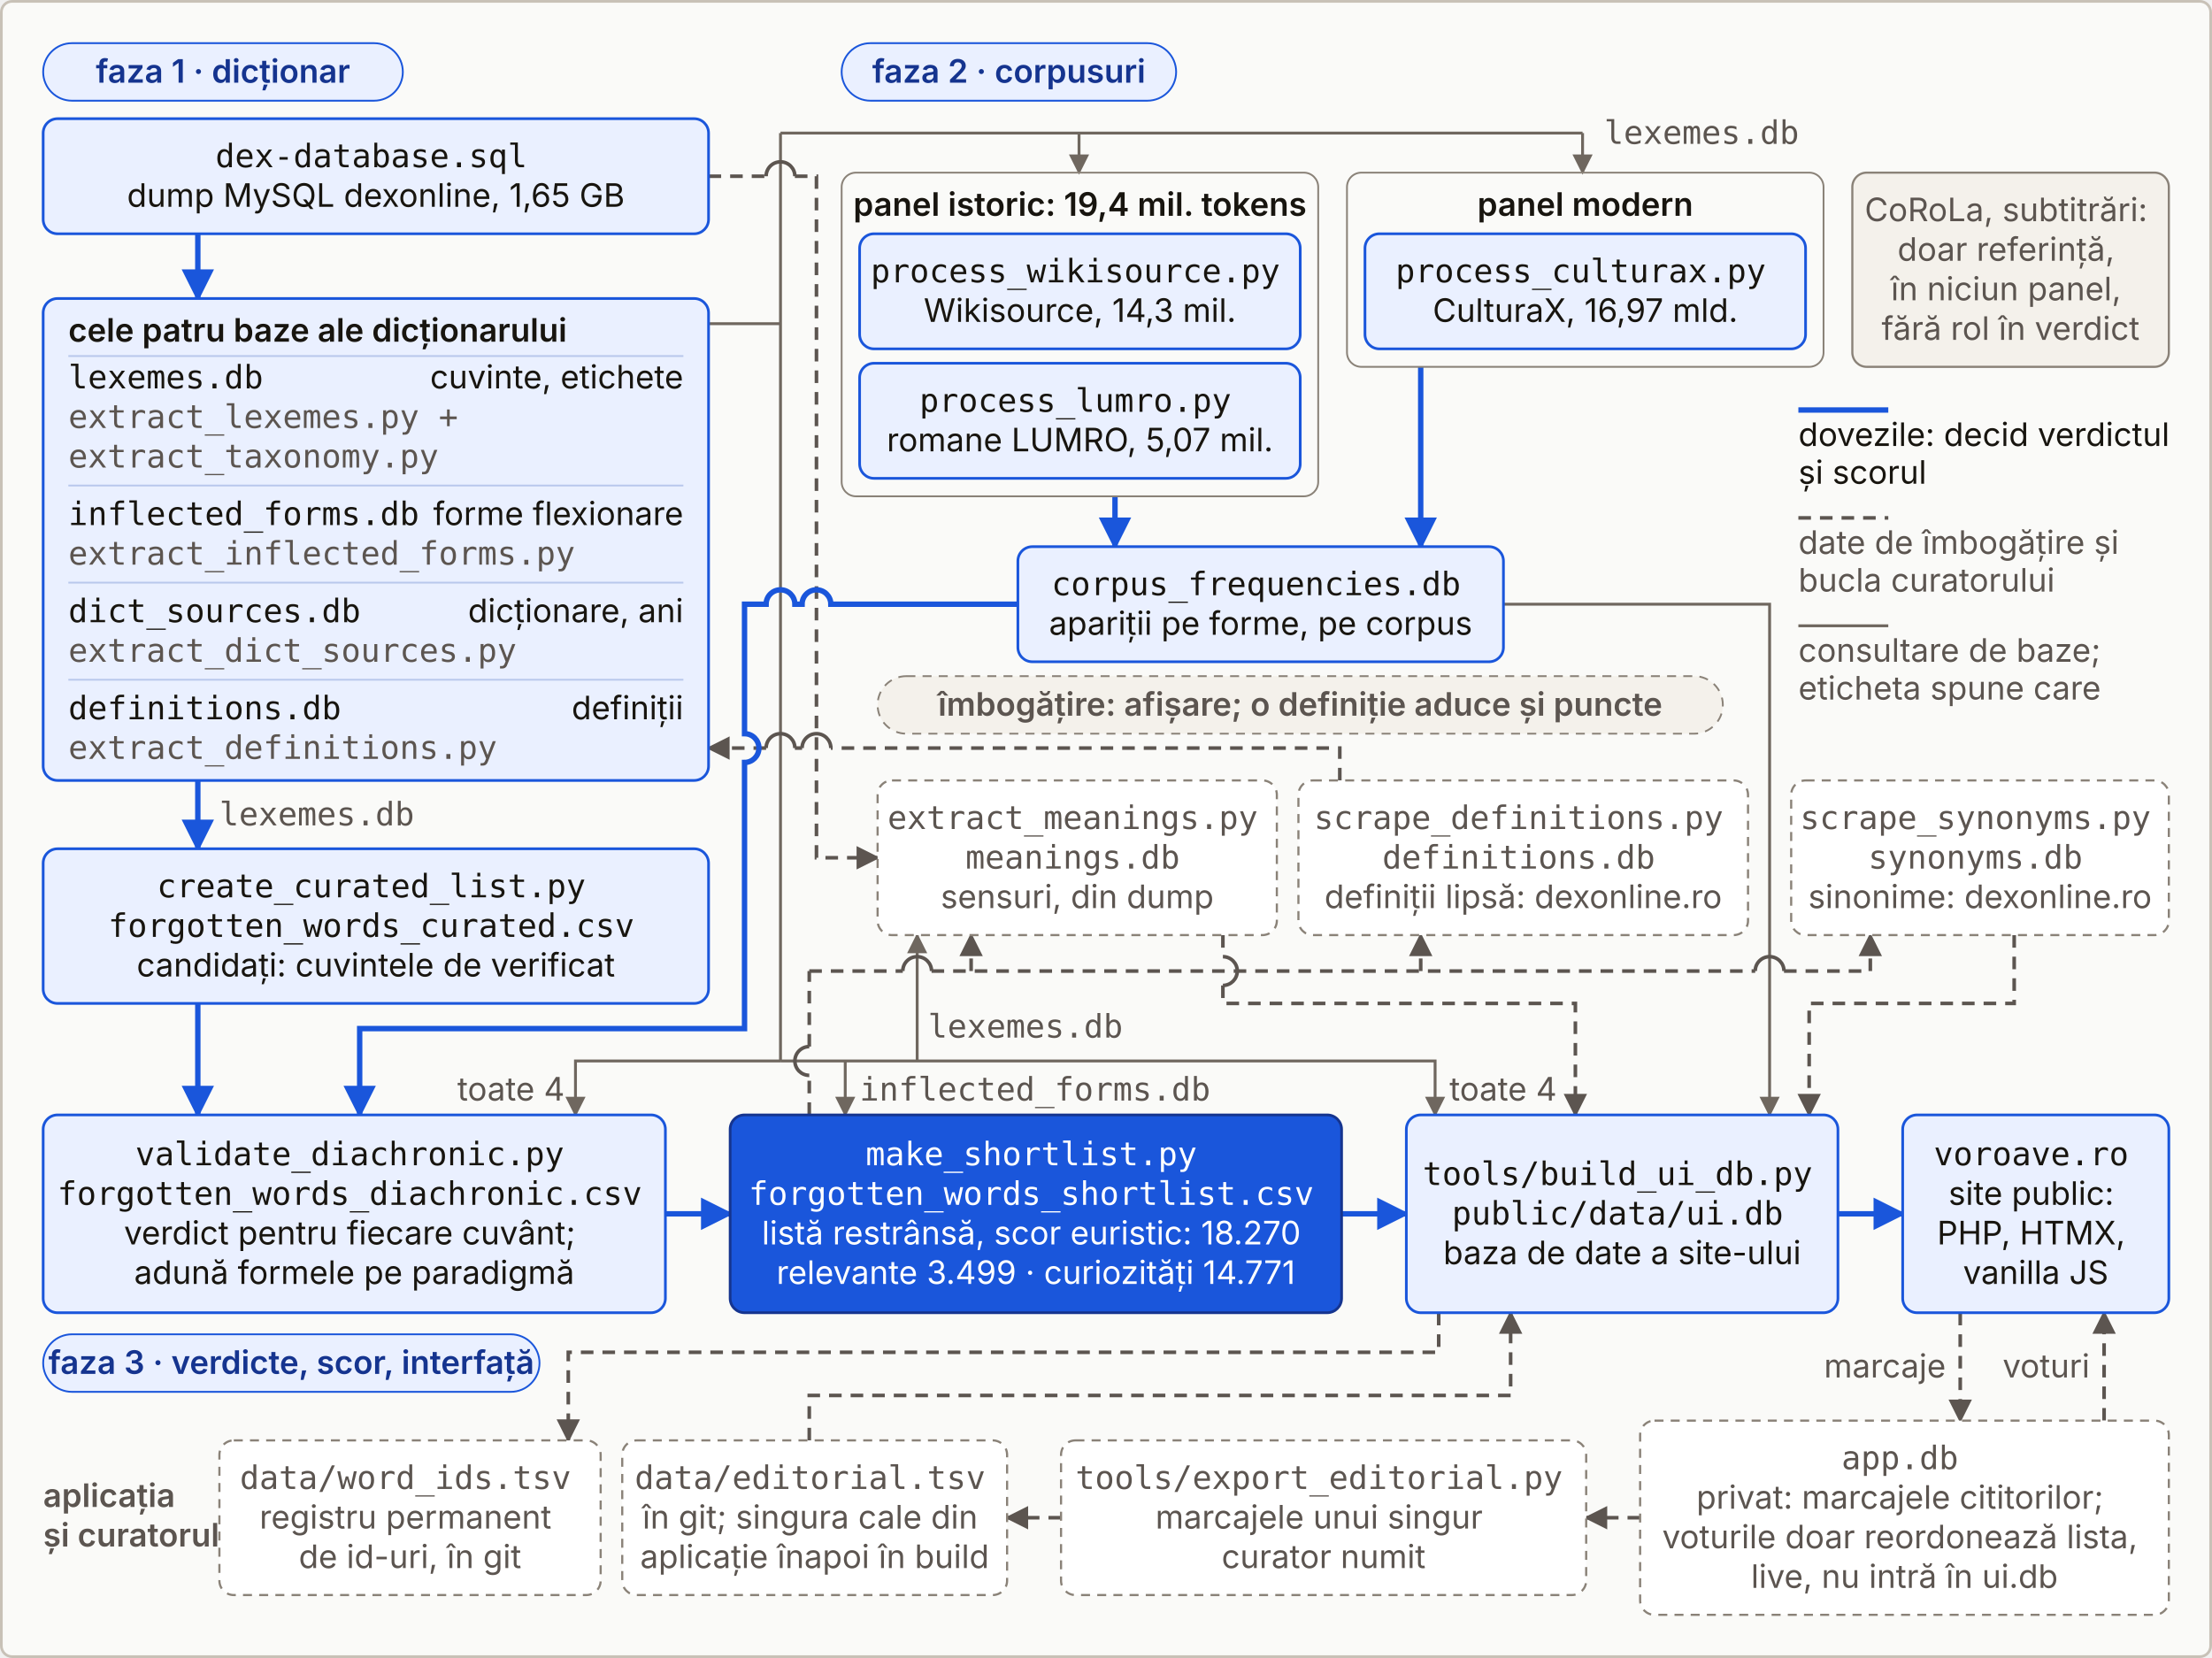
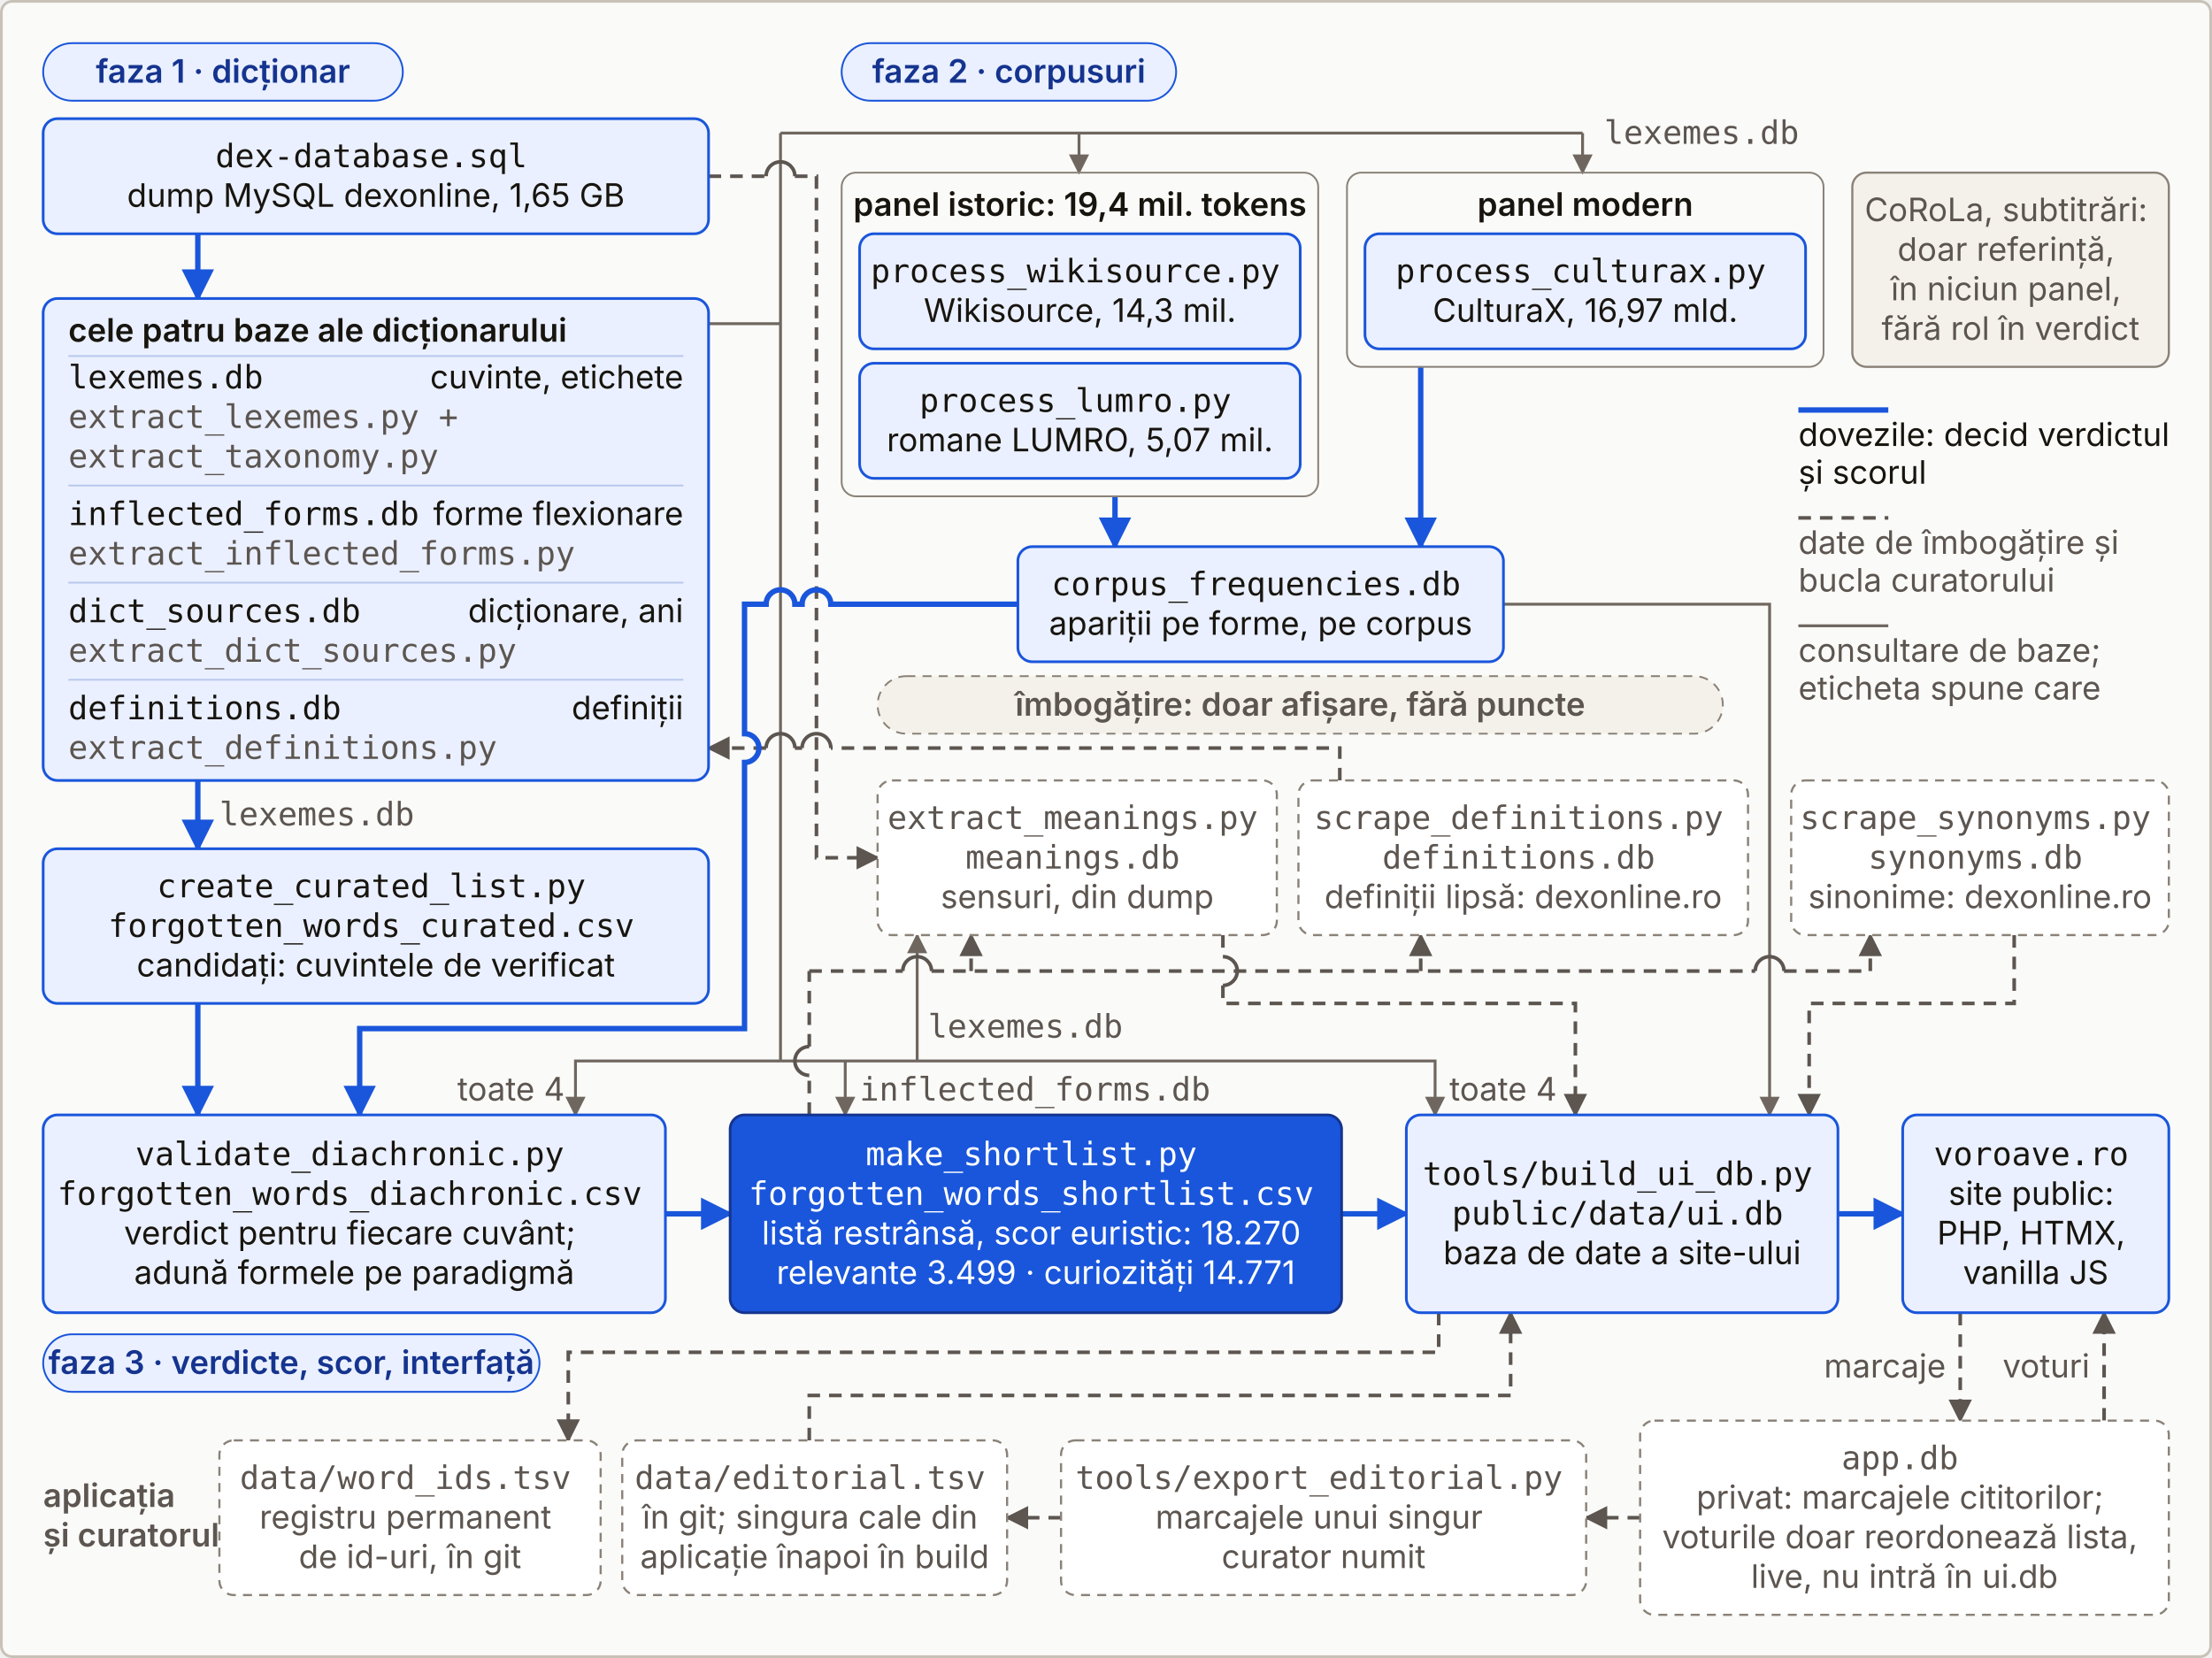
<svg xmlns="http://www.w3.org/2000/svg" viewBox="0 0 1230 922" width="1230" height="922" font-family="'Inter Tight', Inter, sans-serif" role="img" aria-labelledby="pl-title pl-desc" xml:lang="ro">
  <rect x="0.75" y="0.75" width="1228.5" height="920.5" rx="6" fill="#fafaf8" stroke="#c8c1b7" stroke-width="1.5" />
  <defs>
    <marker id="pl-arrow-a" viewBox="0 0 10 10" refX="9" refY="5" markerWidth="6" markerHeight="6" orient="auto">
      <path d="M0,0 L10,5 L0,10 z" fill="#1a56db" />
    </marker>
    <marker id="pl-arrow-b" viewBox="0 0 10 10" refX="9" refY="5" markerWidth="6.5" markerHeight="6.5" orient="auto">
      <path d="M0,0 L10,5 L0,10 z" fill="#5c5550" />
    </marker>
    <marker id="pl-arrow-c" viewBox="0 0 10 10" refX="9" refY="5" markerWidth="7" markerHeight="7" orient="auto">
      <path d="M0,0 L10,5 L0,10 z" fill="#6f675f" />
    </marker>
  </defs>
  <g fill="none" stroke="#6f675f" stroke-width="1.6">
    <path d="M394,180 H434" />
    <path d="M434,74 V590" />
    <path d="M434,74 H880" />
    <path d="M600,74 V96" marker-end="url(#pl-arrow-c)" />
    <path d="M880,74 V96" marker-end="url(#pl-arrow-c)" />
    <path d="M434,590 H320 V620" marker-end="url(#pl-arrow-c)" />
    <path d="M434,590 H798 V620" marker-end="url(#pl-arrow-c)" />
    <path d="M470,590 V620" marker-end="url(#pl-arrow-c)" />
    <path d="M510,590 V520" marker-end="url(#pl-arrow-c)" />
    <path d="M836,336 H984 V620" marker-end="url(#pl-arrow-c)" />
  </g>
  <g fill="none" stroke="#5c5550" stroke-width="2" stroke-dasharray="7 5">
    <path d="M394,98 H426" />
    <path d="M426,98 A8,8 0 0 1 442,98" stroke-dasharray="none" />
    <path d="M442,98 H454 V477 H488" marker-end="url(#pl-arrow-b)" />
    <path d="M450,620 V598" />
    <path d="M450,598 A8,8 0 0 1 450,582" stroke-dasharray="none" />
    <path d="M450,582 V540" />
    <path d="M450,540 H502" />
    <path d="M502,540 A8,8 0 0 1 518,540" stroke-dasharray="none" />
    <path d="M518,540 H976" />
    <path d="M976,540 A8,8 0 0 1 992,540" stroke-dasharray="none" />
    <path d="M992,540 H1040" />
    <path d="M540,540 V520" marker-end="url(#pl-arrow-b)" />
    <path d="M790,540 V520" marker-end="url(#pl-arrow-b)" />
    <path d="M1040,540 V520" marker-end="url(#pl-arrow-b)" />
    <path d="M680,520 V532" />
    <path d="M680,532 A8,8 0 0 1 680,548" stroke-dasharray="none" />
    <path d="M680,548 V558 H876 V620" marker-end="url(#pl-arrow-b)" />
    <path d="M1120,520 V558 H1006 V620" marker-end="url(#pl-arrow-b)" />
    <path d="M745,434 V416 H462" />
    <path d="M462,416 A8,8 0 0 0 446,416" stroke-dasharray="none" />
    <path d="M446,416 H442" />
    <path d="M442,416 A8,8 0 0 0 426,416" stroke-dasharray="none" />
    <path d="M426,416 H394" marker-end="url(#pl-arrow-b)" />
    <path d="M800,730 V752 H316 V801" marker-end="url(#pl-arrow-b)" />
    <path d="M1090,730 V790" marker-end="url(#pl-arrow-b)" />
    <path d="M1170,790 V730" marker-end="url(#pl-arrow-b)" />
    <path d="M912,844 H882" marker-end="url(#pl-arrow-b)" />
    <path d="M590,844 H560" marker-end="url(#pl-arrow-b)" />
    <path d="M450,801 V776 H840 V730" marker-end="url(#pl-arrow-b)" />
  </g>
  <g fill="none" stroke="#1a56db" stroke-width="3">
    <path d="M110,130 V166" marker-end="url(#pl-arrow-a)" />
    <path d="M110,434 V472" marker-end="url(#pl-arrow-a)" />
    <path d="M110,558 V620" marker-end="url(#pl-arrow-a)" />
    <path d="M620,276 V304" marker-end="url(#pl-arrow-a)" />
    <path d="M790,204 V304" marker-end="url(#pl-arrow-a)" />
    <path d="M566,336 H462 A8,8 0 0 0 446,336 H442 A8,8 0 0 0 426,336 H414 V408 A8,8 0 0 1 414,424 V572 H200 V620" marker-end="url(#pl-arrow-a)" />
    <path d="M370,675 H406" marker-end="url(#pl-arrow-a)" />
    <path d="M746,675 H782" marker-end="url(#pl-arrow-a)" />
    <path d="M1022,675 H1058" marker-end="url(#pl-arrow-a)" />
  </g>
  <g>
    <rect x="24" y="24" width="200" height="32" rx="16" fill="#eaf0ff" stroke="#1a56db" stroke-width="1" />
    <text fill="#15348f" text-anchor="middle" font-size="18" font-weight="600" x="124.0" y="46">faza 1 · dicționar</text>
  </g>
  <g>
    <rect x="24" y="66" width="370" height="64" rx="8" fill="#eaf0ff" stroke="#1a56db" stroke-width="1.5" />
    <text fill="#18150f" text-anchor="middle" font-size="18">
      <tspan x="209" y="93" font-family="'JetBrains Mono', monospace" font-weight="500">dex-database.sql</tspan>
      <tspan x="209" y="115">dump MySQL dexonline, 1,65 GB</tspan>
    </text>
  </g>
  <g>
    <rect x="24" y="166" width="370" height="268" rx="8" fill="#eaf0ff" stroke="#1a56db" stroke-width="1.5" />
    <text fill="#18150f" font-size="18" font-weight="600" x="38" y="190">cele patru baze ale dicționarului</text>
    <line x1="38" x2="380" y1="198" y2="198" stroke="#b9c8ec" stroke-width="1" />
    <line x1="38" x2="380" y1="270" y2="270" stroke="#b9c8ec" stroke-width="1" />
    <line x1="38" x2="380" y1="324" y2="324" stroke="#b9c8ec" stroke-width="1" />
    <line x1="38" x2="380" y1="378" y2="378" stroke="#b9c8ec" stroke-width="1" />
    <text fill="#18150f" font-size="18" font-family="'JetBrains Mono', monospace" font-weight="500" x="38" y="216">lexemes.db</text>
    <text fill="#18150f" font-size="18" text-anchor="end" x="380" y="216">cuvinte, etichete</text>
    <text fill="#5c5550" font-size="18" font-family="'JetBrains Mono', monospace" x="38" y="238">extract_lexemes.py +</text>
    <text fill="#5c5550" font-size="18" font-family="'JetBrains Mono', monospace" x="38" y="260">extract_taxonomy.py</text>
    <text fill="#18150f" font-size="18" font-family="'JetBrains Mono', monospace" font-weight="500" x="38" y="292">inflected_forms.db</text>
    <text fill="#18150f" font-size="18" text-anchor="end" x="380" y="292">forme flexionare</text>
    <text fill="#5c5550" font-size="18" font-family="'JetBrains Mono', monospace" x="38" y="314">extract_inflected_forms.py</text>
    <text fill="#18150f" font-size="18" font-family="'JetBrains Mono', monospace" font-weight="500" x="38" y="346">dict_sources.db</text>
    <text fill="#18150f" font-size="18" text-anchor="end" x="380" y="346">dicționare, ani</text>
    <text fill="#5c5550" font-size="18" font-family="'JetBrains Mono', monospace" x="38" y="368">extract_dict_sources.py</text>
    <text fill="#18150f" font-size="18" font-family="'JetBrains Mono', monospace" font-weight="500" x="38" y="400">definitions.db</text>
    <text fill="#18150f" font-size="18" text-anchor="end" x="380" y="400">definiții</text>
    <text fill="#5c5550" font-size="18" font-family="'JetBrains Mono', monospace" x="38" y="422">extract_definitions.py</text>
  </g>
  <text fill="#5c5550" font-size="18" font-family="'JetBrains Mono', monospace" x="122" y="459">lexemes.db</text>
  <g>
    <rect x="24" y="472" width="370" height="86" rx="8" fill="#eaf0ff" stroke="#1a56db" stroke-width="1.5" />
    <text fill="#18150f" text-anchor="middle" font-size="18">
      <tspan x="209" y="499" font-family="'JetBrains Mono', monospace" font-weight="500">create_curated_list.py</tspan>
      <tspan x="209" y="521" font-family="'JetBrains Mono', monospace" font-weight="500">forgotten_words_curated.csv</tspan>
      <tspan x="209" y="543">candidați: cuvintele de verificat</tspan>
    </text>
  </g>
  <g>
    <rect x="468" y="24" width="186" height="32" rx="16" fill="#eaf0ff" stroke="#1a56db" stroke-width="1" />
    <text fill="#15348f" text-anchor="middle" font-size="18" font-weight="600" x="561.0" y="46">faza 2 · corpusuri</text>
  </g>
  <rect x="468" y="96" width="265" height="180" rx="8" fill="none" stroke="#8a8278" stroke-width="1" />
  <text fill="#18150f" font-size="18" font-weight="600" text-anchor="middle" x="600.5" y="120">panel istoric: 19,4 mil. tokens</text>
  <g>
    <rect x="478" y="130" width="245" height="64" rx="8" fill="#eaf0ff" stroke="#1a56db" stroke-width="1.5" />
    <text fill="#18150f" text-anchor="middle" font-size="18">
      <tspan x="600.5" y="157" font-family="'JetBrains Mono', monospace" font-weight="500">process_wikisource.py</tspan>
      <tspan x="600.5" y="179">Wikisource, 14,3 mil.</tspan>
    </text>
  </g>
  <g>
    <rect x="478" y="202" width="245" height="64" rx="8" fill="#eaf0ff" stroke="#1a56db" stroke-width="1.5" />
    <text fill="#18150f" text-anchor="middle" font-size="18">
      <tspan x="600.5" y="229" font-family="'JetBrains Mono', monospace" font-weight="500">process_lumro.py</tspan>
      <tspan x="600.5" y="251">romane LUMRO, 5,07 mil.</tspan>
    </text>
  </g>
  <rect x="749" y="96" width="265" height="108" rx="8" fill="none" stroke="#8a8278" stroke-width="1" />
  <text fill="#18150f" font-size="18" font-weight="600" text-anchor="middle" x="881.5" y="120">panel modern</text>
  <g>
    <rect x="759" y="130" width="245" height="64" rx="8" fill="#eaf0ff" stroke="#1a56db" stroke-width="1.5" />
    <text fill="#18150f" text-anchor="middle" font-size="18">
      <tspan x="881.5" y="157" font-family="'JetBrains Mono', monospace" font-weight="500">process_culturax.py</tspan>
      <tspan x="881.5" y="179">CulturaX, 16,97 mld.</tspan>
    </text>
  </g>
  <text fill="#5c5550" font-size="18" font-family="'JetBrains Mono', monospace" x="892" y="80">lexemes.db</text>
  <g>
    <rect x="1030" y="96" width="176" height="108" rx="8" fill="#f4f1eb" stroke="#8a8278" stroke-width="1.2" />
    <text fill="#5c5550" text-anchor="middle" font-size="18">
      <tspan x="1118" y="123">CoRoLa, subtitrări:</tspan>
      <tspan x="1118" y="145">doar referință,</tspan>
      <tspan x="1118" y="167">în niciun panel,</tspan>
      <tspan x="1118" y="189">fără rol în verdict</tspan>
    </text>
  </g>
  <g>
    <rect x="566" y="304" width="270" height="64" rx="8" fill="#eaf0ff" stroke="#1a56db" stroke-width="1.5" />
    <text fill="#18150f" text-anchor="middle" font-size="18">
      <tspan x="701" y="331" font-family="'JetBrains Mono', monospace" font-weight="500">corpus_frequencies.db</tspan>
      <tspan x="701" y="353">apariții pe forme, pe corpus</tspan>
    </text>
  </g>
  <line x1="1000" x2="1050" y1="228" y2="228" stroke="#1a56db" stroke-width="3" />
  <line x1="1000" x2="1050" y1="288" y2="288" stroke="#5c5550" stroke-width="2" stroke-dasharray="7 5" />
  <line x1="1000" x2="1050" y1="348" y2="348" stroke="#6f675f" stroke-width="1.6" />
  <text fill="#18150f" font-size="18" x="1000" y="248">dovezile: decid verdictul</text>
  <text fill="#18150f" font-size="18" x="1000" y="269">și scorul</text>
  <text fill="#5c5550" font-size="18" x="1000" y="308">date de îmbogățire și</text>
  <text fill="#5c5550" font-size="18" x="1000" y="329">bucla curatorului</text>
  <text fill="#5c5550" font-size="18" x="1000" y="368">consultare de baze;</text>
  <text fill="#5c5550" font-size="18" x="1000" y="389">eticheta spune care</text>
  <g>
    <rect x="488" y="376" width="470" height="32" rx="16" fill="#f4f1eb" stroke="#8a8278" stroke-width="1" stroke-dasharray="5 4" />
-     <text fill="#5c5550" text-anchor="middle" font-size="18" font-weight="600" x="723.0" y="398">îmbogățire: afișare; o definiție aduce și puncte</text>
+     <text fill="#5c5550" text-anchor="middle" font-size="18" font-weight="600" x="723.0" y="398">îmbogățire: doar afișare, fără puncte</text>
  </g>
  <g>
    <rect x="488" y="434" width="222" height="86" rx="8" fill="#ffffff" stroke="#8a8278" stroke-width="1.2" stroke-dasharray="5 4" />
    <text fill="#5c5550" text-anchor="middle" font-size="18">
      <tspan x="599" y="461" font-family="'JetBrains Mono', monospace" font-weight="500">extract_meanings.py</tspan>
      <tspan x="599" y="483" font-family="'JetBrains Mono', monospace" font-weight="500">meanings.db</tspan>
      <tspan x="599" y="505">sensuri, din dump</tspan>
    </text>
  </g>
  <g>
    <rect x="722" y="434" width="250" height="86" rx="8" fill="#ffffff" stroke="#8a8278" stroke-width="1.2" stroke-dasharray="5 4" />
    <text fill="#5c5550" text-anchor="middle" font-size="18">
      <tspan x="847" y="461" font-family="'JetBrains Mono', monospace" font-weight="500">scrape_definitions.py</tspan>
      <tspan x="847" y="483" font-family="'JetBrains Mono', monospace" font-weight="500">definitions.db</tspan>
      <tspan x="847" y="505">definiții lipsă: dexonline.ro</tspan>
    </text>
  </g>
  <g>
    <rect x="996" y="434" width="210" height="86" rx="8" fill="#ffffff" stroke="#8a8278" stroke-width="1.2" stroke-dasharray="5 4" />
    <text fill="#5c5550" text-anchor="middle" font-size="18">
      <tspan x="1101" y="461" font-family="'JetBrains Mono', monospace" font-weight="500">scrape_synonyms.py</tspan>
      <tspan x="1101" y="483" font-family="'JetBrains Mono', monospace" font-weight="500">synonyms.db</tspan>
      <tspan x="1101" y="505">sinonime: dexonline.ro</tspan>
    </text>
  </g>
  <text fill="#5c5550" font-size="18" font-family="'JetBrains Mono', monospace" x="516" y="577">lexemes.db</text>
  <text fill="#5c5550" font-size="18" text-anchor="end" x="314" y="612">toate 4</text>
  <text fill="#5c5550" font-size="18" font-family="'JetBrains Mono', monospace" x="478" y="612">inflected_forms.db</text>
  <text fill="#5c5550" font-size="18" x="806" y="612">toate 4</text>
  <g>
    <rect x="24" y="620" width="346" height="110" rx="8" fill="#eaf0ff" stroke="#1a56db" stroke-width="1.5" />
    <text fill="#18150f" text-anchor="middle" font-size="18">
      <tspan x="197" y="648" font-family="'JetBrains Mono', monospace" font-weight="500">validate_diachronic.py</tspan>
      <tspan x="197" y="670" font-family="'JetBrains Mono', monospace" font-weight="500">forgotten_words_diachronic.csv</tspan>
      <tspan x="197" y="692">verdict pentru fiecare cuvânt;</tspan>
      <tspan x="197" y="714">adună formele pe paradigmă</tspan>
    </text>
  </g>
  <g>
    <rect x="406" y="620" width="340" height="110" rx="8" fill="#1a56db" stroke="#15348f" stroke-width="1.5" />
    <text fill="#ffffff" text-anchor="middle" font-size="18">
      <tspan x="576" y="648" font-family="'JetBrains Mono', monospace" font-weight="500">make_shortlist.py</tspan>
      <tspan x="576" y="670" font-family="'JetBrains Mono', monospace" font-weight="500">forgotten_words_shortlist.csv</tspan>
      <tspan x="576" y="692">listă restrânsă, scor euristic: 18.270</tspan>
      <tspan x="576" y="714">relevante 3.499 · curiozități 14.771</tspan>
    </text>
  </g>
  <g>
    <rect x="782" y="620" width="240" height="110" rx="8" fill="#eaf0ff" stroke="#1a56db" stroke-width="1.5" />
    <text fill="#18150f" text-anchor="middle" font-size="18">
      <tspan x="902" y="659" font-family="'JetBrains Mono', monospace" font-weight="500">tools/build_ui_db.py</tspan>
      <tspan x="902" y="681" font-family="'JetBrains Mono', monospace" font-weight="500">public/data/ui.db</tspan>
      <tspan x="902" y="703">baza de date a site-ului</tspan>
    </text>
  </g>
  <g>
    <rect x="1058" y="620" width="148" height="110" rx="8" fill="#eaf0ff" stroke="#1a56db" stroke-width="1.5" />
    <text fill="#18150f" text-anchor="middle" font-size="18">
      <tspan x="1132" y="648" font-family="'JetBrains Mono', monospace" font-weight="500">voroave.ro</tspan>
      <tspan x="1132" y="670">site public:</tspan>
      <tspan x="1132" y="692">PHP, HTMX,</tspan>
      <tspan x="1132" y="714">vanilla JS</tspan>
    </text>
  </g>
  <g>
    <rect x="24" y="742" width="276" height="32" rx="16" fill="#eaf0ff" stroke="#1a56db" stroke-width="1" />
    <text fill="#15348f" text-anchor="middle" font-size="18" font-weight="600" x="162.0" y="764">faza 3 · verdicte, scor, interfață</text>
  </g>
  <text fill="#5c5550" font-size="18" text-anchor="end" x="1082" y="766">marcaje</text>
  <text fill="#5c5550" font-size="18" text-anchor="end" x="1162" y="766">voturi</text>
  <g>
    <rect x="912" y="790" width="294" height="108" rx="8" fill="#ffffff" stroke="#8a8278" stroke-width="1.2" stroke-dasharray="5 4" />
    <text fill="#5c5550" text-anchor="middle" font-size="18">
      <tspan x="1059" y="817" font-family="'JetBrains Mono', monospace" font-weight="500">app.db</tspan>
      <tspan x="1059" y="839">privat: marcajele cititorilor;</tspan>
      <tspan x="1059" y="861">voturile doar reordonează lista,</tspan>
      <tspan x="1059" y="883">live, nu intră în ui.db</tspan>
    </text>
  </g>
  <g>
    <rect x="590" y="801" width="292" height="86" rx="8" fill="#ffffff" stroke="#8a8278" stroke-width="1.2" stroke-dasharray="5 4" />
    <text fill="#5c5550" text-anchor="middle" font-size="18">
      <tspan x="736" y="828" font-family="'JetBrains Mono', monospace" font-weight="500">tools/export_editorial.py</tspan>
      <tspan x="736" y="850">marcajele unui singur</tspan>
      <tspan x="736" y="872">curator numit</tspan>
    </text>
  </g>
  <g>
    <rect x="346" y="801" width="214" height="86" rx="8" fill="#ffffff" stroke="#8a8278" stroke-width="1.2" stroke-dasharray="5 4" />
    <text fill="#5c5550" text-anchor="middle" font-size="18">
      <tspan x="453" y="828" font-family="'JetBrains Mono', monospace" font-weight="500">data/editorial.tsv</tspan>
      <tspan x="453" y="850">în git; singura cale din</tspan>
      <tspan x="453" y="872">aplicație înapoi în build</tspan>
    </text>
  </g>
  <g>
    <rect x="122" y="801" width="212" height="86" rx="8" fill="#ffffff" stroke="#8a8278" stroke-width="1.2" stroke-dasharray="5 4" />
    <text fill="#5c5550" text-anchor="middle" font-size="18">
      <tspan x="228" y="828" font-family="'JetBrains Mono', monospace" font-weight="500">data/word_ids.tsv</tspan>
      <tspan x="228" y="850">registru permanent</tspan>
      <tspan x="228" y="872">de id-uri, în git</tspan>
    </text>
  </g>
  <text fill="#5c5550" font-size="18" font-weight="600" x="24" y="838">aplicația</text>
  <text fill="#5c5550" font-size="18" font-weight="600" x="24" y="860">și curatorul</text>
</svg>
